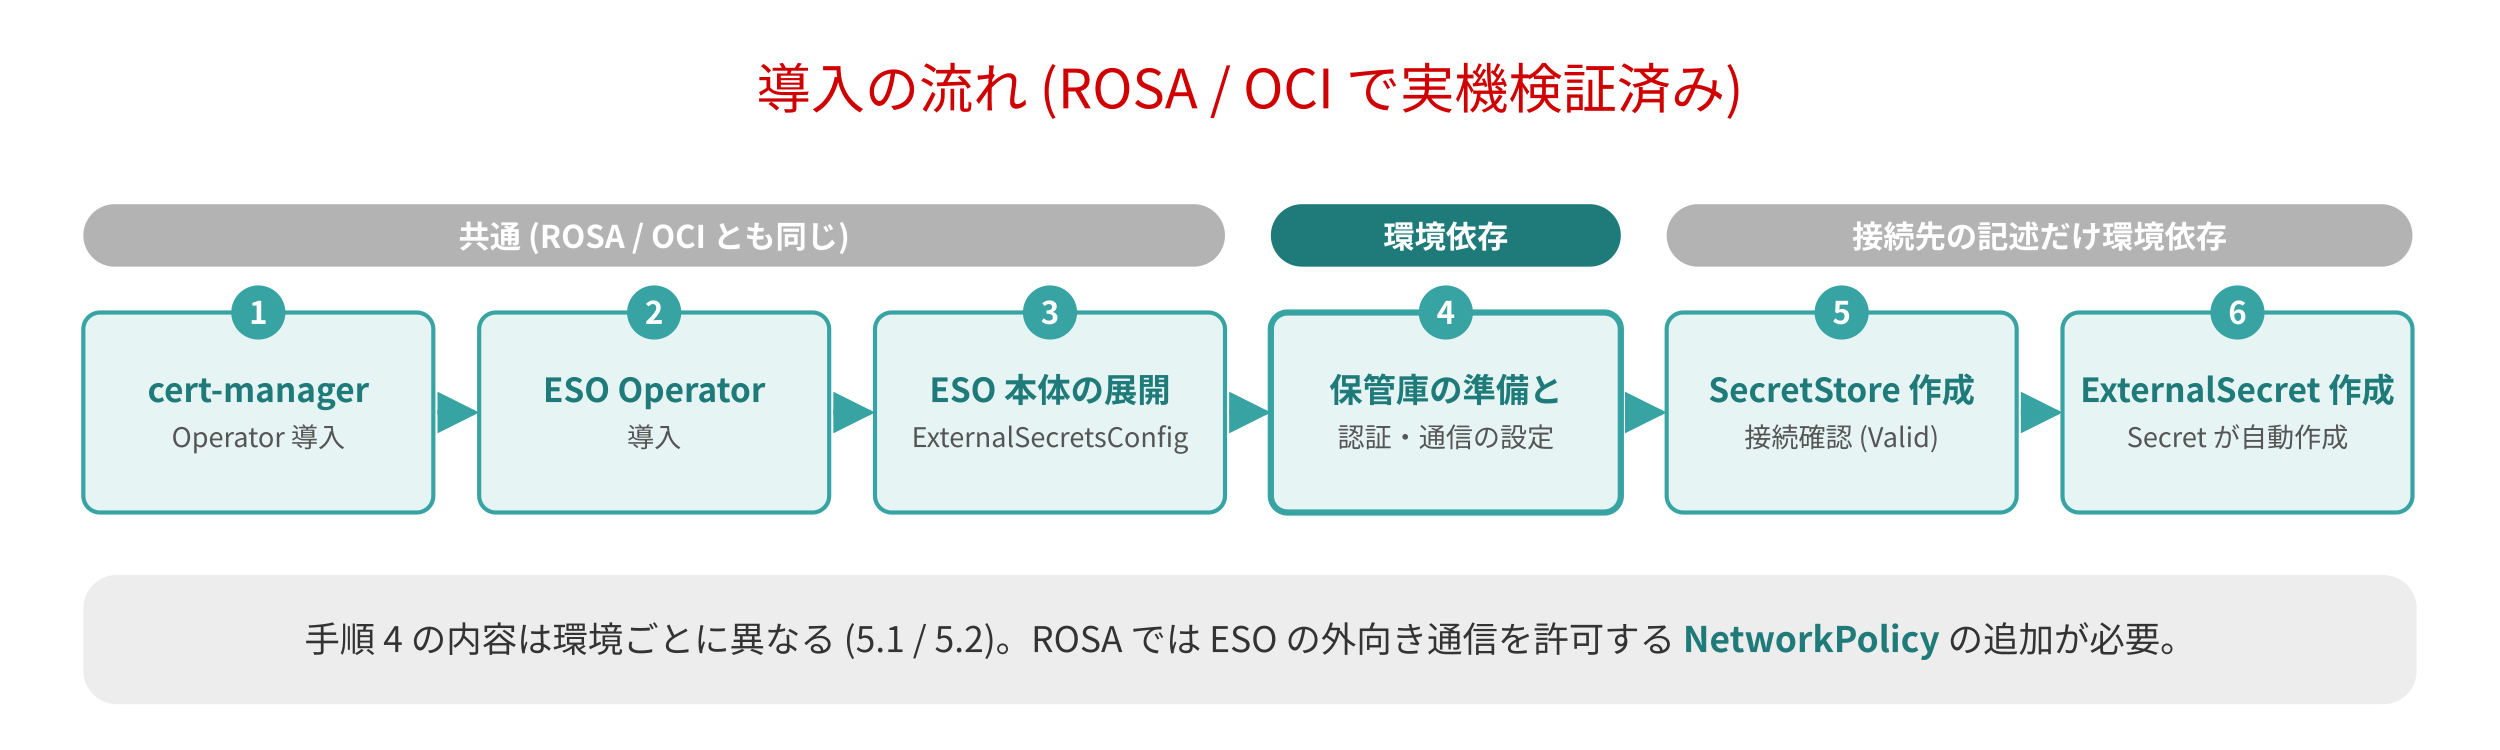
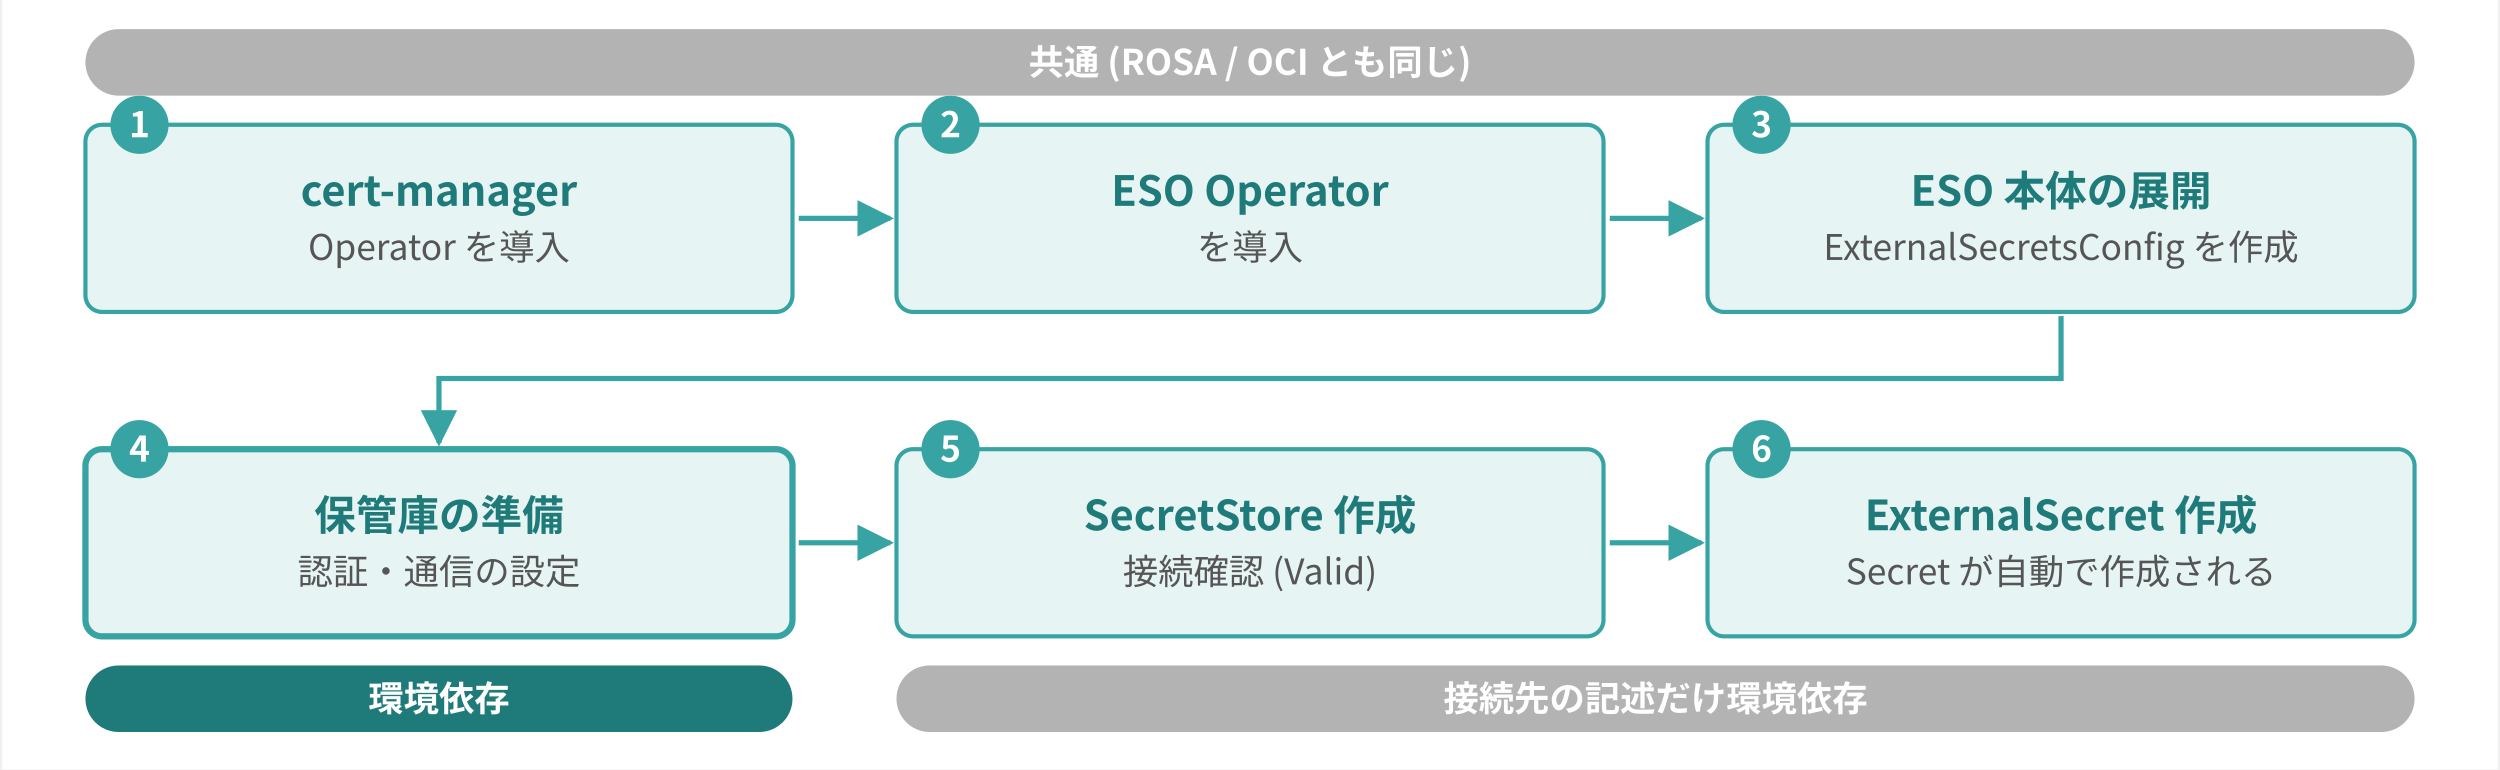
- <svg xmlns="http://www.w3.org/2000/svg" viewBox="0 0 1200 360" width="1200" height="360" font-family="'Noto Sans JP','Noto Sans CJK JP','Hiragino Sans','Hiragino Kaku Gothic ProN','Yu Gothic UI','Meiryo',sans-serif">
+ <svg xmlns="http://www.w3.org/2000/svg" viewBox="0 80 1200 370" width="900" height="277" font-family="'Noto Sans JP','Noto Sans CJK JP','Hiragino Sans','Hiragino Kaku Gothic ProN','Yu Gothic UI','Meiryo',sans-serif">
  <defs>
-     <marker id="arr-teal" viewBox="0 0 10 10" refX="9" refY="5" markerWidth="8" markerHeight="8" orient="auto-start-reverse">
+     <marker id="arr-teal" viewBox="0 0 10 10" refX="9" refY="5" markerWidth="7" markerHeight="7" orient="auto-start-reverse">
      <path d="M0,0 L10,5 L0,10 z" fill="#37a3a3" />
    </marker>
-     <marker id="arr-gray" viewBox="0 0 10 10" refX="9" refY="5" markerWidth="8" markerHeight="8" orient="auto-start-reverse">
+     <marker id="arr-gray" viewBox="0 0 10 10" refX="9" refY="5" markerWidth="7" markerHeight="7" orient="auto-start-reverse">
      <path d="M0,0 L10,5 L0,10 z" fill="#6b6b6b" />
    </marker>
-     <marker id="arr-red" viewBox="0 0 10 10" refX="9" refY="5" markerWidth="8" markerHeight="8" orient="auto-start-reverse">
+     <marker id="arr-red" viewBox="0 0 10 10" refX="9" refY="5" markerWidth="7" markerHeight="7" orient="auto-start-reverse">
      <path d="M0,0 L10,5 L0,10 z" fill="#d10000" />
    </marker>
  </defs>
-   <rect width="1200" height="360" fill="#ffffff" />
-   <text x="600.0" y="52" text-anchor="middle" font-size="26" fill="#d10000">導入の流れ (ROSA / OCI で実機検証済み)</text>
-   <rect x="40" y="150" width="168" height="96" rx="8" fill="#e7f4f4" stroke="#37a3a3" stroke-width="2" />
-   <text x="124.0" y="193.0" text-anchor="middle" font-size="16" fill="#1f7a7a" font-weight="bold">cert-manager</text>
-   <text x="124.0" y="214.6" text-anchor="middle" font-size="13" fill="#555555">Operator 導入</text>
-   <circle cx="124.0" cy="150" r="13" fill="#37a3a3" />
-   <text x="124.0" y="155.5" text-anchor="middle" font-size="15" fill="#ffffff" font-weight="bold">1</text>
-   <path d="M210,198 L228,198" fill="none" stroke="#37a3a3" stroke-width="2.5" marker-end="url(#arr-teal)" />
-   <rect x="230" y="150" width="168" height="96" rx="8" fill="#e7f4f4" stroke="#37a3a3" stroke-width="2" />
-   <text x="314.0" y="193.0" text-anchor="middle" font-size="16" fill="#1f7a7a" font-weight="bold">ESO Operator</text>
-   <text x="314.0" y="214.6" text-anchor="middle" font-size="13" fill="#555555">導入</text>
-   <circle cx="314.0" cy="150" r="13" fill="#37a3a3" />
-   <text x="314.0" y="155.5" text-anchor="middle" font-size="15" fill="#ffffff" font-weight="bold">2</text>
-   <path d="M400,198 L418,198" fill="none" stroke="#37a3a3" stroke-width="2.5" marker-end="url(#arr-teal)" />
-   <rect x="420" y="150" width="168" height="96" rx="8" fill="#e7f4f4" stroke="#37a3a3" stroke-width="2" />
-   <text x="504.0" y="193.0" text-anchor="middle" font-size="16" fill="#1f7a7a" font-weight="bold">ESO 本体の展開</text>
-   <text x="504.0" y="214.6" text-anchor="middle" font-size="13" fill="#555555">ExternalSecretsConfig</text>
-   <circle cx="504.0" cy="150" r="13" fill="#37a3a3" />
-   <text x="504.0" y="155.5" text-anchor="middle" font-size="15" fill="#ffffff" font-weight="bold">3</text>
-   <path d="M590,198 L608,198" fill="none" stroke="#37a3a3" stroke-width="2.5" marker-end="url(#arr-teal)" />
-   <rect x="610" y="150" width="168" height="96" rx="8" fill="#e7f4f4" stroke="#37a3a3" stroke-width="3" />
-   <text x="694.0" y="193.0" text-anchor="middle" font-size="16" fill="#1f7a7a" font-weight="bold">保管庫の準備と</text>
-   <text x="694.0" y="214.6" text-anchor="middle" font-size="13" fill="#555555">認証・通信の設定</text>
-   <circle cx="694.0" cy="150" r="13" fill="#37a3a3" />
-   <text x="694.0" y="155.5" text-anchor="middle" font-size="15" fill="#ffffff" font-weight="bold">4</text>
-   <path d="M780,198 L798,198" fill="none" stroke="#37a3a3" stroke-width="2.5" marker-end="url(#arr-teal)" />
-   <rect x="800" y="150" width="168" height="96" rx="8" fill="#e7f4f4" stroke="#37a3a3" stroke-width="2" />
-   <text x="884.0" y="193.0" text-anchor="middle" font-size="16" fill="#1f7a7a" font-weight="bold">SecretStore 作成</text>
-   <text x="884.0" y="214.6" text-anchor="middle" font-size="13" fill="#555555">接続確認 (Valid)</text>
-   <circle cx="884.0" cy="150" r="13" fill="#37a3a3" />
-   <text x="884.0" y="155.5" text-anchor="middle" font-size="15" fill="#ffffff" font-weight="bold">5</text>
-   <path d="M970,198 L988,198" fill="none" stroke="#37a3a3" stroke-width="2.5" marker-end="url(#arr-teal)" />
-   <rect x="990" y="150" width="168" height="96" rx="8" fill="#e7f4f4" stroke="#37a3a3" stroke-width="2" />
-   <text x="1074.0" y="193.0" text-anchor="middle" font-size="16" fill="#1f7a7a" font-weight="bold">ExternalSecret 作成</text>
-   <text x="1074.0" y="214.6" text-anchor="middle" font-size="13" fill="#555555">Secret が自動作成</text>
-   <circle cx="1074.0" cy="150" r="13" fill="#37a3a3" />
-   <text x="1074.0" y="155.5" text-anchor="middle" font-size="15" fill="#ffffff" font-weight="bold">6</text>
-   <rect x="40" y="98" width="548" height="30" rx="15" fill="#b3b3b3" />
-   <text x="314.0" y="119" text-anchor="middle" font-size="15" fill="#ffffff" font-weight="bold">共通 (ROSA / OCI とも同じ)</text>
-   <rect x="610" y="98" width="168" height="30" rx="15" fill="#1f7a7a" />
-   <text x="694.0" y="119" text-anchor="middle" font-size="15" fill="#ffffff" font-weight="bold">環境依存</text>
-   <rect x="800" y="98" width="358" height="30" rx="15" fill="#b3b3b3" />
-   <text x="979.0" y="119" text-anchor="middle" font-size="15" fill="#ffffff" font-weight="bold">接続先の記述だけ環境依存</text>
-   <rect x="40" y="276" width="1120" height="62" rx="16" fill="#ededed" />
-   <text x="600.0" y="313" text-anchor="middle" font-size="17" fill="#333333">手順 4 の内容は環境ごとに異なる (5.1 / 5.2)。ROSA では ESO の外向き通信を許可する <tspan fill="#1f7a7a" font-weight="bold">NetworkPolicy</tspan> の追加が必要。</text>
+   <rect x="0" y="80" width="1200" height="370" fill="#ffffff" />
+   <rect x="40" y="140" width="340" height="90" rx="8" fill="#e7f4f4" stroke="#37a3a3" stroke-width="2" />
+   <text x="210.0" y="179.0" text-anchor="middle" font-size="20" fill="#1f7a7a" font-weight="bold">cert-manager</text>
+   <text x="210.0" y="205.0" text-anchor="middle" font-size="17" fill="#555555">Operator を導入</text>
+   <circle cx="66" cy="140" r="14" fill="#37a3a3" />
+   <text x="66" y="146" text-anchor="middle" font-size="17" fill="#ffffff" font-weight="bold">1</text>
+   <path d="M383,185 L427,185" fill="none" stroke="#37a3a3" stroke-width="2.5" marker-end="url(#arr-teal)" />
+   <rect x="430" y="140" width="340" height="90" rx="8" fill="#e7f4f4" stroke="#37a3a3" stroke-width="2" />
+   <text x="600.0" y="179.0" text-anchor="middle" font-size="20" fill="#1f7a7a" font-weight="bold">ESO Operator</text>
+   <text x="600.0" y="205.0" text-anchor="middle" font-size="17" fill="#555555">を導入</text>
+   <circle cx="456" cy="140" r="14" fill="#37a3a3" />
+   <text x="456" y="146" text-anchor="middle" font-size="17" fill="#ffffff" font-weight="bold">2</text>
+   <path d="M773,185 L817,185" fill="none" stroke="#37a3a3" stroke-width="2.5" marker-end="url(#arr-teal)" />
+   <rect x="820" y="140" width="340" height="90" rx="8" fill="#e7f4f4" stroke="#37a3a3" stroke-width="2" />
+   <text x="990.0" y="179.0" text-anchor="middle" font-size="20" fill="#1f7a7a" font-weight="bold">ESO 本体の展開</text>
+   <text x="990.0" y="205.0" text-anchor="middle" font-size="17" fill="#555555">ExternalSecretsConfig を作成</text>
+   <circle cx="846" cy="140" r="14" fill="#37a3a3" />
+   <text x="846" y="146" text-anchor="middle" font-size="17" fill="#ffffff" font-weight="bold">3</text>
+   <rect x="40" y="296" width="340" height="90" rx="8" fill="#e7f4f4" stroke="#37a3a3" stroke-width="3" />
+   <text x="210.0" y="335.0" text-anchor="middle" font-size="20" fill="#1f7a7a" font-weight="bold">保管庫の準備</text>
+   <text x="210.0" y="361.0" text-anchor="middle" font-size="17" fill="#555555">認証・通信の設定</text>
+   <circle cx="66" cy="296" r="14" fill="#37a3a3" />
+   <text x="66" y="302" text-anchor="middle" font-size="17" fill="#ffffff" font-weight="bold">4</text>
+   <path d="M383,341 L427,341" fill="none" stroke="#37a3a3" stroke-width="2.5" marker-end="url(#arr-teal)" />
+   <rect x="430" y="296" width="340" height="90" rx="8" fill="#e7f4f4" stroke="#37a3a3" stroke-width="2" />
+   <text x="600.0" y="335.0" text-anchor="middle" font-size="20" fill="#1f7a7a" font-weight="bold">SecretStore 作成</text>
+   <text x="600.0" y="361.0" text-anchor="middle" font-size="17" fill="#555555">接続確認 (Valid)</text>
+   <circle cx="456" cy="296" r="14" fill="#37a3a3" />
+   <text x="456" y="302" text-anchor="middle" font-size="17" fill="#ffffff" font-weight="bold">5</text>
+   <path d="M773,341 L817,341" fill="none" stroke="#37a3a3" stroke-width="2.5" marker-end="url(#arr-teal)" />
+   <rect x="820" y="296" width="340" height="90" rx="8" fill="#e7f4f4" stroke="#37a3a3" stroke-width="2" />
+   <text x="990.0" y="335.0" text-anchor="middle" font-size="20" fill="#1f7a7a" font-weight="bold">ExternalSecret 作成</text>
+   <text x="990.0" y="361.0" text-anchor="middle" font-size="17" fill="#555555">Secret が自動で作成される</text>
+   <circle cx="846" cy="296" r="14" fill="#37a3a3" />
+   <text x="846" y="302" text-anchor="middle" font-size="17" fill="#ffffff" font-weight="bold">6</text>
+   <path d="M990.0,232 L990.0,262 L210.0,262 L210.0,293" fill="none" stroke="#37a3a3" stroke-width="2.5" marker-end="url(#arr-teal)" />
+   <rect x="40" y="94" width="1120" height="32" rx="16" fill="#b3b3b3" />
+   <text x="600.0" y="116" text-anchor="middle" font-size="17" fill="#ffffff" font-weight="bold">共通 (ROSA / OCI とも同じ)</text>
+   <rect x="40" y="400" width="340" height="32" rx="16" fill="#1f7a7a" />
+   <text x="210.0" y="422" text-anchor="middle" font-size="17" fill="#ffffff" font-weight="bold">環境依存</text>
+   <rect x="430" y="400" width="730" height="32" rx="16" fill="#b3b3b3" />
+   <text x="795.0" y="422" text-anchor="middle" font-size="17" fill="#ffffff" font-weight="bold">接続先の記述だけ環境依存</text>
</svg>
